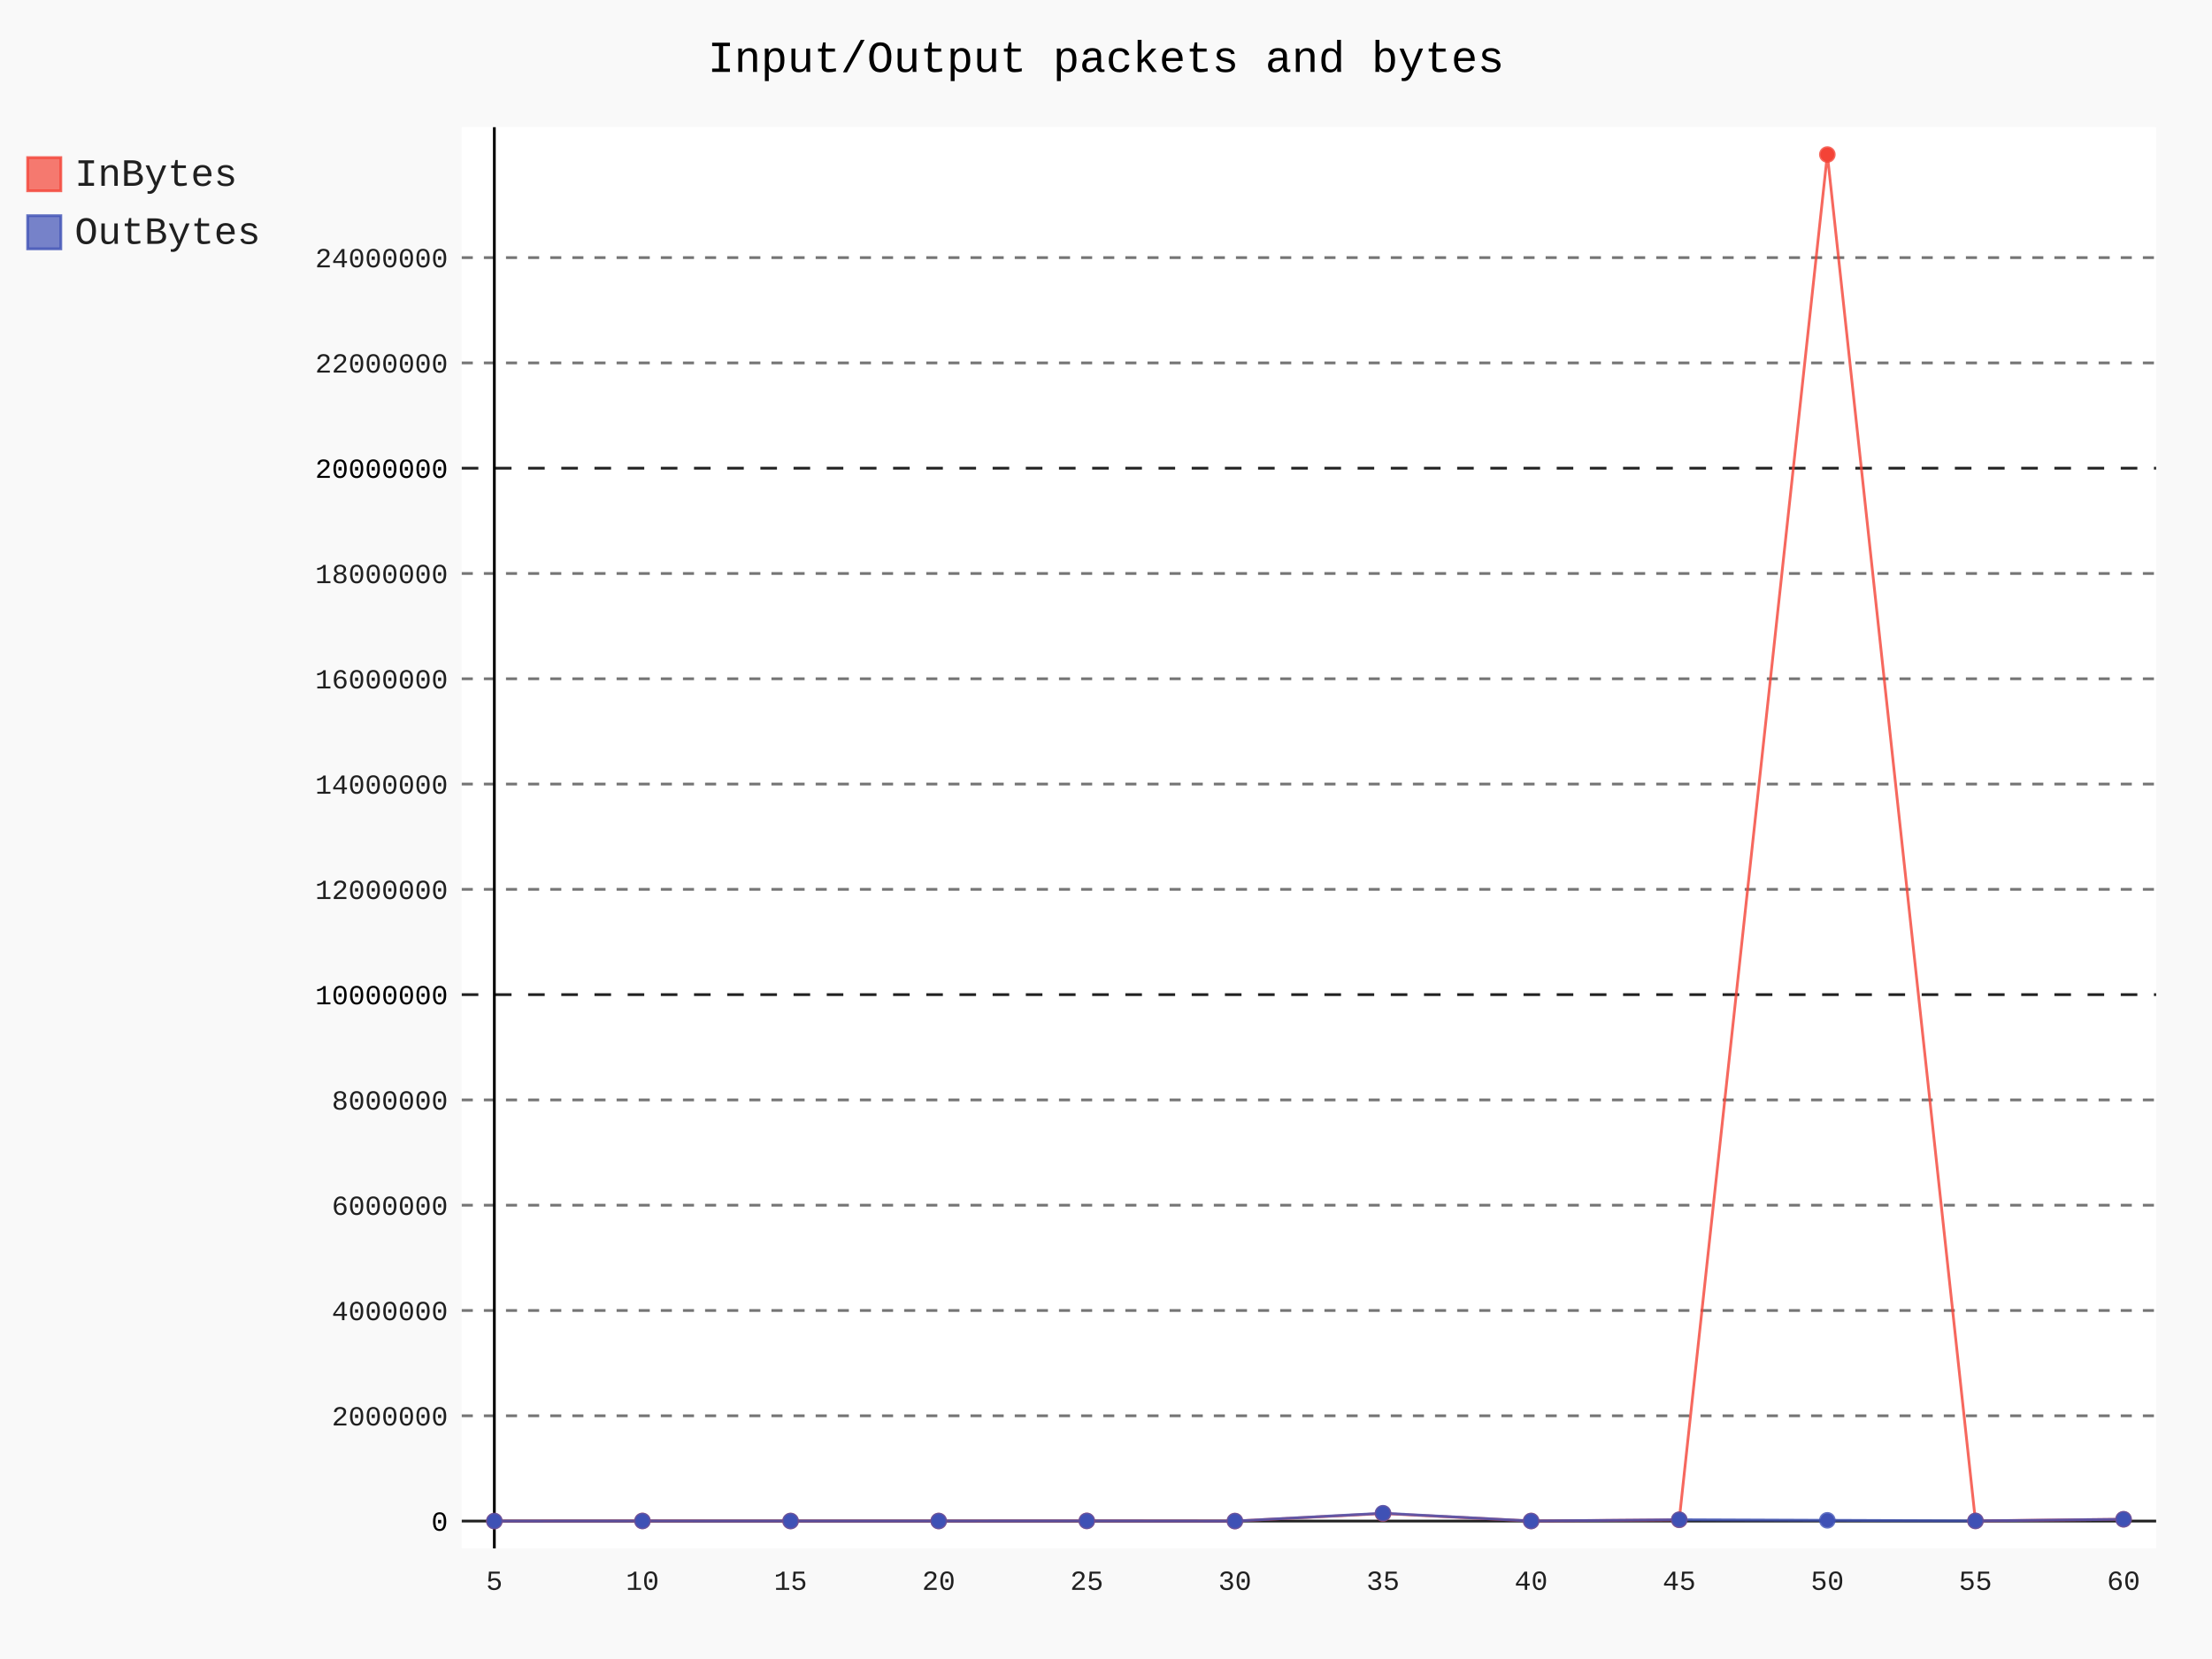
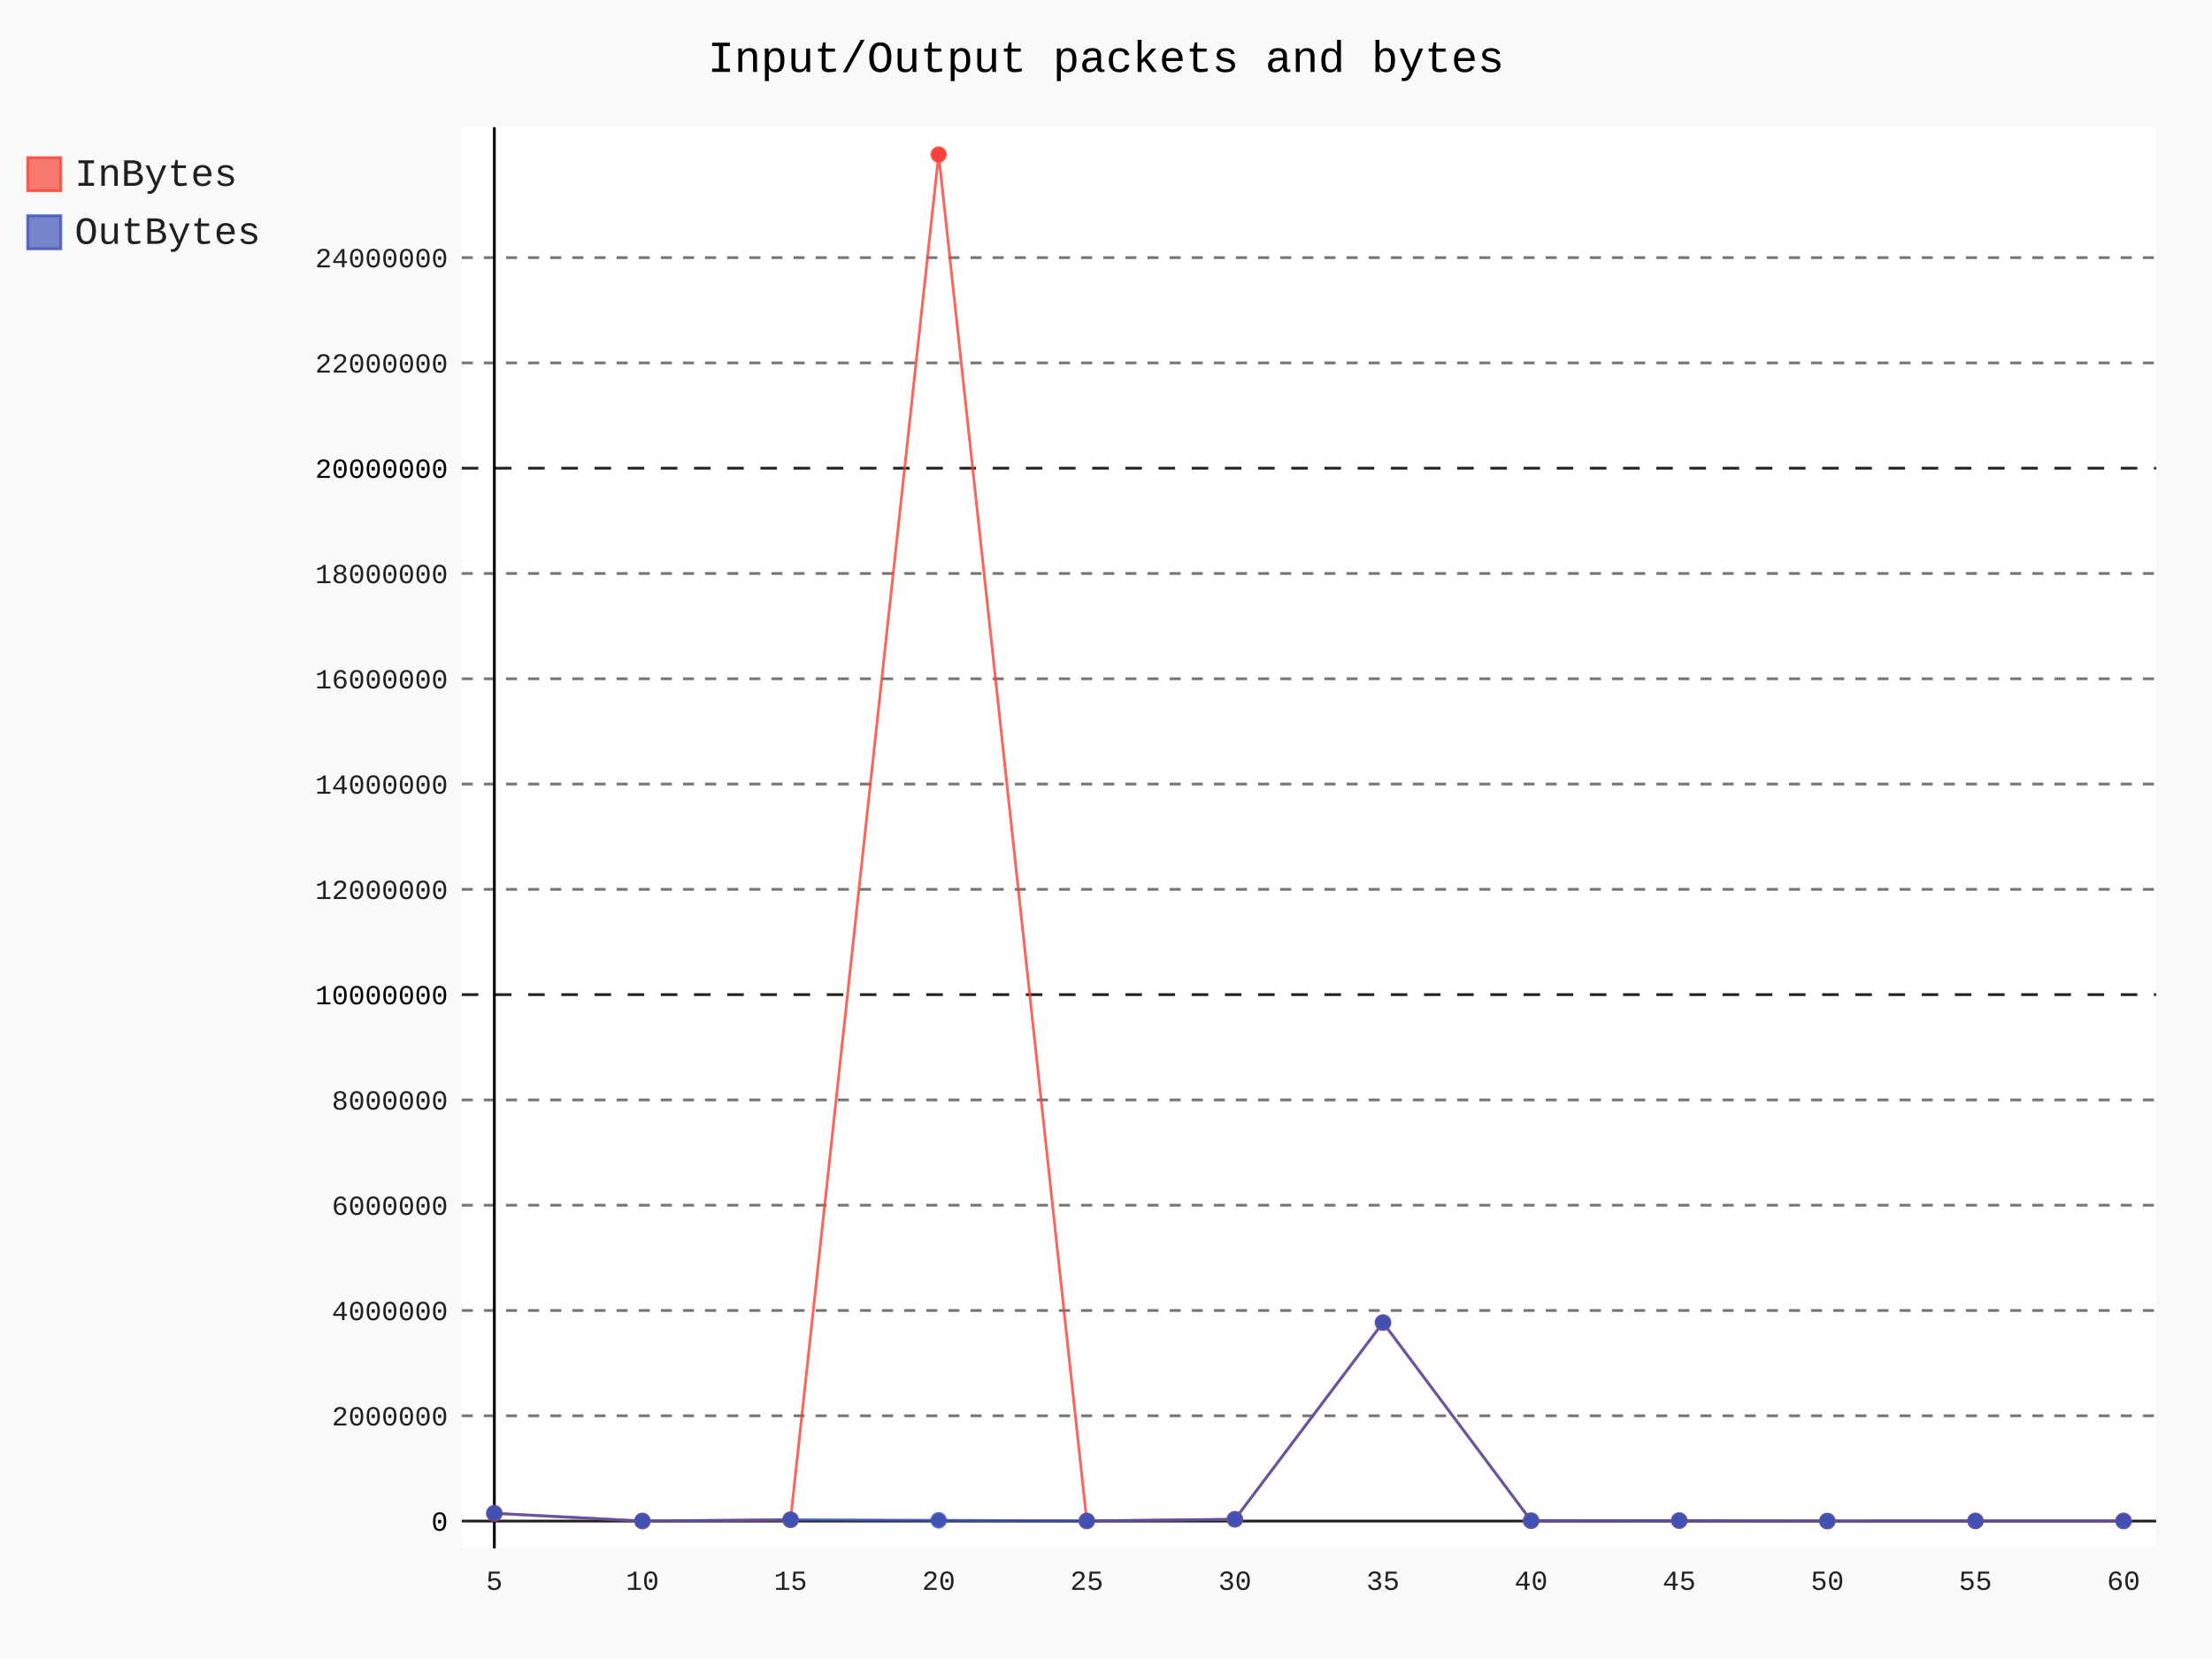
- <svg xmlns="http://www.w3.org/2000/svg" id="chart-8061e8d4-fedb-41bd-85c2-51b4335d5807" class="pygal-chart" viewBox="0 0 800 600">
+ <svg xmlns="http://www.w3.org/2000/svg" id="chart-a692102a-7726-47d8-b48b-e59e502d1e06" class="pygal-chart" viewBox="0 0 800 600">
  <defs>
-     <style type="text/css">#chart-8061e8d4-fedb-41bd-85c2-51b4335d5807{-webkit-user-select:none;-webkit-font-smoothing:antialiased;font-family:Consolas,"Liberation Mono",Menlo,Courier,monospace}#chart-8061e8d4-fedb-41bd-85c2-51b4335d5807 .title{font-family:Consolas,"Liberation Mono",Menlo,Courier,monospace;font-size:16px}#chart-8061e8d4-fedb-41bd-85c2-51b4335d5807 .legends .legend text{font-family:Consolas,"Liberation Mono",Menlo,Courier,monospace;font-size:14px}#chart-8061e8d4-fedb-41bd-85c2-51b4335d5807 .axis text{font-family:Consolas,"Liberation Mono",Menlo,Courier,monospace;font-size:10px}#chart-8061e8d4-fedb-41bd-85c2-51b4335d5807 .axis text.major{font-family:Consolas,"Liberation Mono",Menlo,Courier,monospace;font-size:10px}#chart-8061e8d4-fedb-41bd-85c2-51b4335d5807 .text-overlay text.value{font-family:Consolas,"Liberation Mono",Menlo,Courier,monospace;font-size:16px}#chart-8061e8d4-fedb-41bd-85c2-51b4335d5807 .text-overlay text.label{font-family:Consolas,"Liberation Mono",Menlo,Courier,monospace;font-size:10px}#chart-8061e8d4-fedb-41bd-85c2-51b4335d5807 .tooltip{font-family:Consolas,"Liberation Mono",Menlo,Courier,monospace;font-size:14px}#chart-8061e8d4-fedb-41bd-85c2-51b4335d5807 text.no_data{font-family:Consolas,"Liberation Mono",Menlo,Courier,monospace;font-size:64px}
- #chart-8061e8d4-fedb-41bd-85c2-51b4335d5807{background-color:rgba(249,249,249,1)}#chart-8061e8d4-fedb-41bd-85c2-51b4335d5807 path,#chart-8061e8d4-fedb-41bd-85c2-51b4335d5807 line,#chart-8061e8d4-fedb-41bd-85c2-51b4335d5807 rect,#chart-8061e8d4-fedb-41bd-85c2-51b4335d5807 circle{-webkit-transition:150ms;-moz-transition:150ms;transition:150ms}#chart-8061e8d4-fedb-41bd-85c2-51b4335d5807 .graph &gt; .background{fill:rgba(249,249,249,1)}#chart-8061e8d4-fedb-41bd-85c2-51b4335d5807 .plot &gt; .background{fill:rgba(255,255,255,1)}#chart-8061e8d4-fedb-41bd-85c2-51b4335d5807 .graph{fill:rgba(0,0,0,.87)}#chart-8061e8d4-fedb-41bd-85c2-51b4335d5807 text.no_data{fill:rgba(0,0,0,1)}#chart-8061e8d4-fedb-41bd-85c2-51b4335d5807 .title{fill:rgba(0,0,0,1)}#chart-8061e8d4-fedb-41bd-85c2-51b4335d5807 .legends .legend text{fill:rgba(0,0,0,.87)}#chart-8061e8d4-fedb-41bd-85c2-51b4335d5807 .legends .legend:hover text{fill:rgba(0,0,0,1)}#chart-8061e8d4-fedb-41bd-85c2-51b4335d5807 .axis .line{stroke:rgba(0,0,0,1)}#chart-8061e8d4-fedb-41bd-85c2-51b4335d5807 .axis .guide.line{stroke:rgba(0,0,0,.54)}#chart-8061e8d4-fedb-41bd-85c2-51b4335d5807 .axis .major.line{stroke:rgba(0,0,0,.87)}#chart-8061e8d4-fedb-41bd-85c2-51b4335d5807 .axis text.major{fill:rgba(0,0,0,1)}#chart-8061e8d4-fedb-41bd-85c2-51b4335d5807 .axis.y .guides:hover .guide.line,#chart-8061e8d4-fedb-41bd-85c2-51b4335d5807 .line-graph .axis.x .guides:hover .guide.line,#chart-8061e8d4-fedb-41bd-85c2-51b4335d5807 .stackedline-graph .axis.x .guides:hover .guide.line,#chart-8061e8d4-fedb-41bd-85c2-51b4335d5807 .xy-graph .axis.x .guides:hover .guide.line{stroke:rgba(0,0,0,1)}#chart-8061e8d4-fedb-41bd-85c2-51b4335d5807 .axis .guides:hover text{fill:rgba(0,0,0,1)}#chart-8061e8d4-fedb-41bd-85c2-51b4335d5807 .reactive{fill-opacity:.7;stroke-opacity:.8}#chart-8061e8d4-fedb-41bd-85c2-51b4335d5807 .ci{stroke:rgba(0,0,0,.87)}#chart-8061e8d4-fedb-41bd-85c2-51b4335d5807 .reactive.active,#chart-8061e8d4-fedb-41bd-85c2-51b4335d5807 .active .reactive{fill-opacity:.8;stroke-opacity:.9;stroke-width:4}#chart-8061e8d4-fedb-41bd-85c2-51b4335d5807 .ci .reactive.active{stroke-width:1.5}#chart-8061e8d4-fedb-41bd-85c2-51b4335d5807 .series text{fill:rgba(0,0,0,1)}#chart-8061e8d4-fedb-41bd-85c2-51b4335d5807 .tooltip rect{fill:rgba(255,255,255,1);stroke:rgba(0,0,0,1);-webkit-transition:opacity 150ms;-moz-transition:opacity 150ms;transition:opacity 150ms}#chart-8061e8d4-fedb-41bd-85c2-51b4335d5807 .tooltip .label{fill:rgba(0,0,0,.87)}#chart-8061e8d4-fedb-41bd-85c2-51b4335d5807 .tooltip .label{fill:rgba(0,0,0,.87)}#chart-8061e8d4-fedb-41bd-85c2-51b4335d5807 .tooltip .legend{font-size:.8em;fill:rgba(0,0,0,.54)}#chart-8061e8d4-fedb-41bd-85c2-51b4335d5807 .tooltip .x_label{font-size:.6em;fill:rgba(0,0,0,1)}#chart-8061e8d4-fedb-41bd-85c2-51b4335d5807 .tooltip .xlink{font-size:.5em;text-decoration:underline}#chart-8061e8d4-fedb-41bd-85c2-51b4335d5807 .tooltip .value{font-size:1.5em}#chart-8061e8d4-fedb-41bd-85c2-51b4335d5807 .bound{font-size:.5em}#chart-8061e8d4-fedb-41bd-85c2-51b4335d5807 .max-value{font-size:.75em;fill:rgba(0,0,0,.54)}#chart-8061e8d4-fedb-41bd-85c2-51b4335d5807 .map-element{fill:rgba(255,255,255,1);stroke:rgba(0,0,0,.54) !important}#chart-8061e8d4-fedb-41bd-85c2-51b4335d5807 .map-element .reactive{fill-opacity:inherit;stroke-opacity:inherit}#chart-8061e8d4-fedb-41bd-85c2-51b4335d5807 .color-0,#chart-8061e8d4-fedb-41bd-85c2-51b4335d5807 .color-0 a:visited{stroke:#F44336;fill:#F44336}#chart-8061e8d4-fedb-41bd-85c2-51b4335d5807 .color-1,#chart-8061e8d4-fedb-41bd-85c2-51b4335d5807 .color-1 a:visited{stroke:#3F51B5;fill:#3F51B5}#chart-8061e8d4-fedb-41bd-85c2-51b4335d5807 .text-overlay .color-0 text{fill:black}#chart-8061e8d4-fedb-41bd-85c2-51b4335d5807 .text-overlay .color-1 text{fill:black}
- #chart-8061e8d4-fedb-41bd-85c2-51b4335d5807 text.no_data{text-anchor:middle}#chart-8061e8d4-fedb-41bd-85c2-51b4335d5807 .guide.line{fill:none}#chart-8061e8d4-fedb-41bd-85c2-51b4335d5807 .centered{text-anchor:middle}#chart-8061e8d4-fedb-41bd-85c2-51b4335d5807 .title{text-anchor:middle}#chart-8061e8d4-fedb-41bd-85c2-51b4335d5807 .legends .legend text{fill-opacity:1}#chart-8061e8d4-fedb-41bd-85c2-51b4335d5807 .axis.x text{text-anchor:middle}#chart-8061e8d4-fedb-41bd-85c2-51b4335d5807 .axis.x:not(.web) text[transform]{text-anchor:start}#chart-8061e8d4-fedb-41bd-85c2-51b4335d5807 .axis.x:not(.web) text[transform].backwards{text-anchor:end}#chart-8061e8d4-fedb-41bd-85c2-51b4335d5807 .axis.y text{text-anchor:end}#chart-8061e8d4-fedb-41bd-85c2-51b4335d5807 .axis.y text[transform].backwards{text-anchor:start}#chart-8061e8d4-fedb-41bd-85c2-51b4335d5807 .axis.y2 text{text-anchor:start}#chart-8061e8d4-fedb-41bd-85c2-51b4335d5807 .axis.y2 text[transform].backwards{text-anchor:end}#chart-8061e8d4-fedb-41bd-85c2-51b4335d5807 .axis .guide.line{stroke-dasharray:4,4}#chart-8061e8d4-fedb-41bd-85c2-51b4335d5807 .axis .major.guide.line{stroke-dasharray:6,6}#chart-8061e8d4-fedb-41bd-85c2-51b4335d5807 .horizontal .axis.y .guide.line,#chart-8061e8d4-fedb-41bd-85c2-51b4335d5807 .horizontal .axis.y2 .guide.line,#chart-8061e8d4-fedb-41bd-85c2-51b4335d5807 .vertical .axis.x .guide.line{opacity:0}#chart-8061e8d4-fedb-41bd-85c2-51b4335d5807 .horizontal .axis.always_show .guide.line,#chart-8061e8d4-fedb-41bd-85c2-51b4335d5807 .vertical .axis.always_show .guide.line{opacity:1 !important}#chart-8061e8d4-fedb-41bd-85c2-51b4335d5807 .axis.y .guides:hover .guide.line,#chart-8061e8d4-fedb-41bd-85c2-51b4335d5807 .axis.y2 .guides:hover .guide.line,#chart-8061e8d4-fedb-41bd-85c2-51b4335d5807 .axis.x .guides:hover .guide.line{opacity:1}#chart-8061e8d4-fedb-41bd-85c2-51b4335d5807 .axis .guides:hover text{opacity:1}#chart-8061e8d4-fedb-41bd-85c2-51b4335d5807 .nofill{fill:none}#chart-8061e8d4-fedb-41bd-85c2-51b4335d5807 .subtle-fill{fill-opacity:.2}#chart-8061e8d4-fedb-41bd-85c2-51b4335d5807 .dot{stroke-width:1px;fill-opacity:1}#chart-8061e8d4-fedb-41bd-85c2-51b4335d5807 .dot.active{stroke-width:5px}#chart-8061e8d4-fedb-41bd-85c2-51b4335d5807 .dot.negative{fill:transparent}#chart-8061e8d4-fedb-41bd-85c2-51b4335d5807 text,#chart-8061e8d4-fedb-41bd-85c2-51b4335d5807 tspan{stroke:none !important}#chart-8061e8d4-fedb-41bd-85c2-51b4335d5807 .series text.active{opacity:1}#chart-8061e8d4-fedb-41bd-85c2-51b4335d5807 .tooltip rect{fill-opacity:.95;stroke-width:.5}#chart-8061e8d4-fedb-41bd-85c2-51b4335d5807 .tooltip text{fill-opacity:1}#chart-8061e8d4-fedb-41bd-85c2-51b4335d5807 .showable{visibility:hidden}#chart-8061e8d4-fedb-41bd-85c2-51b4335d5807 .showable.shown{visibility:visible}#chart-8061e8d4-fedb-41bd-85c2-51b4335d5807 .gauge-background{fill:rgba(229,229,229,1);stroke:none}#chart-8061e8d4-fedb-41bd-85c2-51b4335d5807 .bg-lines{stroke:rgba(249,249,249,1);stroke-width:2px}</style>
+     <style type="text/css">#chart-a692102a-7726-47d8-b48b-e59e502d1e06{-webkit-user-select:none;-webkit-font-smoothing:antialiased;font-family:Consolas,"Liberation Mono",Menlo,Courier,monospace}#chart-a692102a-7726-47d8-b48b-e59e502d1e06 .title{font-family:Consolas,"Liberation Mono",Menlo,Courier,monospace;font-size:16px}#chart-a692102a-7726-47d8-b48b-e59e502d1e06 .legends .legend text{font-family:Consolas,"Liberation Mono",Menlo,Courier,monospace;font-size:14px}#chart-a692102a-7726-47d8-b48b-e59e502d1e06 .axis text{font-family:Consolas,"Liberation Mono",Menlo,Courier,monospace;font-size:10px}#chart-a692102a-7726-47d8-b48b-e59e502d1e06 .axis text.major{font-family:Consolas,"Liberation Mono",Menlo,Courier,monospace;font-size:10px}#chart-a692102a-7726-47d8-b48b-e59e502d1e06 .text-overlay text.value{font-family:Consolas,"Liberation Mono",Menlo,Courier,monospace;font-size:16px}#chart-a692102a-7726-47d8-b48b-e59e502d1e06 .text-overlay text.label{font-family:Consolas,"Liberation Mono",Menlo,Courier,monospace;font-size:10px}#chart-a692102a-7726-47d8-b48b-e59e502d1e06 .tooltip{font-family:Consolas,"Liberation Mono",Menlo,Courier,monospace;font-size:14px}#chart-a692102a-7726-47d8-b48b-e59e502d1e06 text.no_data{font-family:Consolas,"Liberation Mono",Menlo,Courier,monospace;font-size:64px}
+ #chart-a692102a-7726-47d8-b48b-e59e502d1e06{background-color:rgba(249,249,249,1)}#chart-a692102a-7726-47d8-b48b-e59e502d1e06 path,#chart-a692102a-7726-47d8-b48b-e59e502d1e06 line,#chart-a692102a-7726-47d8-b48b-e59e502d1e06 rect,#chart-a692102a-7726-47d8-b48b-e59e502d1e06 circle{-webkit-transition:150ms;-moz-transition:150ms;transition:150ms}#chart-a692102a-7726-47d8-b48b-e59e502d1e06 .graph &gt; .background{fill:rgba(249,249,249,1)}#chart-a692102a-7726-47d8-b48b-e59e502d1e06 .plot &gt; .background{fill:rgba(255,255,255,1)}#chart-a692102a-7726-47d8-b48b-e59e502d1e06 .graph{fill:rgba(0,0,0,.87)}#chart-a692102a-7726-47d8-b48b-e59e502d1e06 text.no_data{fill:rgba(0,0,0,1)}#chart-a692102a-7726-47d8-b48b-e59e502d1e06 .title{fill:rgba(0,0,0,1)}#chart-a692102a-7726-47d8-b48b-e59e502d1e06 .legends .legend text{fill:rgba(0,0,0,.87)}#chart-a692102a-7726-47d8-b48b-e59e502d1e06 .legends .legend:hover text{fill:rgba(0,0,0,1)}#chart-a692102a-7726-47d8-b48b-e59e502d1e06 .axis .line{stroke:rgba(0,0,0,1)}#chart-a692102a-7726-47d8-b48b-e59e502d1e06 .axis .guide.line{stroke:rgba(0,0,0,.54)}#chart-a692102a-7726-47d8-b48b-e59e502d1e06 .axis .major.line{stroke:rgba(0,0,0,.87)}#chart-a692102a-7726-47d8-b48b-e59e502d1e06 .axis text.major{fill:rgba(0,0,0,1)}#chart-a692102a-7726-47d8-b48b-e59e502d1e06 .axis.y .guides:hover .guide.line,#chart-a692102a-7726-47d8-b48b-e59e502d1e06 .line-graph .axis.x .guides:hover .guide.line,#chart-a692102a-7726-47d8-b48b-e59e502d1e06 .stackedline-graph .axis.x .guides:hover .guide.line,#chart-a692102a-7726-47d8-b48b-e59e502d1e06 .xy-graph .axis.x .guides:hover .guide.line{stroke:rgba(0,0,0,1)}#chart-a692102a-7726-47d8-b48b-e59e502d1e06 .axis .guides:hover text{fill:rgba(0,0,0,1)}#chart-a692102a-7726-47d8-b48b-e59e502d1e06 .reactive{fill-opacity:.7;stroke-opacity:.8}#chart-a692102a-7726-47d8-b48b-e59e502d1e06 .ci{stroke:rgba(0,0,0,.87)}#chart-a692102a-7726-47d8-b48b-e59e502d1e06 .reactive.active,#chart-a692102a-7726-47d8-b48b-e59e502d1e06 .active .reactive{fill-opacity:.8;stroke-opacity:.9;stroke-width:4}#chart-a692102a-7726-47d8-b48b-e59e502d1e06 .ci .reactive.active{stroke-width:1.5}#chart-a692102a-7726-47d8-b48b-e59e502d1e06 .series text{fill:rgba(0,0,0,1)}#chart-a692102a-7726-47d8-b48b-e59e502d1e06 .tooltip rect{fill:rgba(255,255,255,1);stroke:rgba(0,0,0,1);-webkit-transition:opacity 150ms;-moz-transition:opacity 150ms;transition:opacity 150ms}#chart-a692102a-7726-47d8-b48b-e59e502d1e06 .tooltip .label{fill:rgba(0,0,0,.87)}#chart-a692102a-7726-47d8-b48b-e59e502d1e06 .tooltip .label{fill:rgba(0,0,0,.87)}#chart-a692102a-7726-47d8-b48b-e59e502d1e06 .tooltip .legend{font-size:.8em;fill:rgba(0,0,0,.54)}#chart-a692102a-7726-47d8-b48b-e59e502d1e06 .tooltip .x_label{font-size:.6em;fill:rgba(0,0,0,1)}#chart-a692102a-7726-47d8-b48b-e59e502d1e06 .tooltip .xlink{font-size:.5em;text-decoration:underline}#chart-a692102a-7726-47d8-b48b-e59e502d1e06 .tooltip .value{font-size:1.5em}#chart-a692102a-7726-47d8-b48b-e59e502d1e06 .bound{font-size:.5em}#chart-a692102a-7726-47d8-b48b-e59e502d1e06 .max-value{font-size:.75em;fill:rgba(0,0,0,.54)}#chart-a692102a-7726-47d8-b48b-e59e502d1e06 .map-element{fill:rgba(255,255,255,1);stroke:rgba(0,0,0,.54) !important}#chart-a692102a-7726-47d8-b48b-e59e502d1e06 .map-element .reactive{fill-opacity:inherit;stroke-opacity:inherit}#chart-a692102a-7726-47d8-b48b-e59e502d1e06 .color-0,#chart-a692102a-7726-47d8-b48b-e59e502d1e06 .color-0 a:visited{stroke:#F44336;fill:#F44336}#chart-a692102a-7726-47d8-b48b-e59e502d1e06 .color-1,#chart-a692102a-7726-47d8-b48b-e59e502d1e06 .color-1 a:visited{stroke:#3F51B5;fill:#3F51B5}#chart-a692102a-7726-47d8-b48b-e59e502d1e06 .text-overlay .color-0 text{fill:black}#chart-a692102a-7726-47d8-b48b-e59e502d1e06 .text-overlay .color-1 text{fill:black}
+ #chart-a692102a-7726-47d8-b48b-e59e502d1e06 text.no_data{text-anchor:middle}#chart-a692102a-7726-47d8-b48b-e59e502d1e06 .guide.line{fill:none}#chart-a692102a-7726-47d8-b48b-e59e502d1e06 .centered{text-anchor:middle}#chart-a692102a-7726-47d8-b48b-e59e502d1e06 .title{text-anchor:middle}#chart-a692102a-7726-47d8-b48b-e59e502d1e06 .legends .legend text{fill-opacity:1}#chart-a692102a-7726-47d8-b48b-e59e502d1e06 .axis.x text{text-anchor:middle}#chart-a692102a-7726-47d8-b48b-e59e502d1e06 .axis.x:not(.web) text[transform]{text-anchor:start}#chart-a692102a-7726-47d8-b48b-e59e502d1e06 .axis.x:not(.web) text[transform].backwards{text-anchor:end}#chart-a692102a-7726-47d8-b48b-e59e502d1e06 .axis.y text{text-anchor:end}#chart-a692102a-7726-47d8-b48b-e59e502d1e06 .axis.y text[transform].backwards{text-anchor:start}#chart-a692102a-7726-47d8-b48b-e59e502d1e06 .axis.y2 text{text-anchor:start}#chart-a692102a-7726-47d8-b48b-e59e502d1e06 .axis.y2 text[transform].backwards{text-anchor:end}#chart-a692102a-7726-47d8-b48b-e59e502d1e06 .axis .guide.line{stroke-dasharray:4,4}#chart-a692102a-7726-47d8-b48b-e59e502d1e06 .axis .major.guide.line{stroke-dasharray:6,6}#chart-a692102a-7726-47d8-b48b-e59e502d1e06 .horizontal .axis.y .guide.line,#chart-a692102a-7726-47d8-b48b-e59e502d1e06 .horizontal .axis.y2 .guide.line,#chart-a692102a-7726-47d8-b48b-e59e502d1e06 .vertical .axis.x .guide.line{opacity:0}#chart-a692102a-7726-47d8-b48b-e59e502d1e06 .horizontal .axis.always_show .guide.line,#chart-a692102a-7726-47d8-b48b-e59e502d1e06 .vertical .axis.always_show .guide.line{opacity:1 !important}#chart-a692102a-7726-47d8-b48b-e59e502d1e06 .axis.y .guides:hover .guide.line,#chart-a692102a-7726-47d8-b48b-e59e502d1e06 .axis.y2 .guides:hover .guide.line,#chart-a692102a-7726-47d8-b48b-e59e502d1e06 .axis.x .guides:hover .guide.line{opacity:1}#chart-a692102a-7726-47d8-b48b-e59e502d1e06 .axis .guides:hover text{opacity:1}#chart-a692102a-7726-47d8-b48b-e59e502d1e06 .nofill{fill:none}#chart-a692102a-7726-47d8-b48b-e59e502d1e06 .subtle-fill{fill-opacity:.2}#chart-a692102a-7726-47d8-b48b-e59e502d1e06 .dot{stroke-width:1px;fill-opacity:1}#chart-a692102a-7726-47d8-b48b-e59e502d1e06 .dot.active{stroke-width:5px}#chart-a692102a-7726-47d8-b48b-e59e502d1e06 .dot.negative{fill:transparent}#chart-a692102a-7726-47d8-b48b-e59e502d1e06 text,#chart-a692102a-7726-47d8-b48b-e59e502d1e06 tspan{stroke:none !important}#chart-a692102a-7726-47d8-b48b-e59e502d1e06 .series text.active{opacity:1}#chart-a692102a-7726-47d8-b48b-e59e502d1e06 .tooltip rect{fill-opacity:.95;stroke-width:.5}#chart-a692102a-7726-47d8-b48b-e59e502d1e06 .tooltip text{fill-opacity:1}#chart-a692102a-7726-47d8-b48b-e59e502d1e06 .showable{visibility:hidden}#chart-a692102a-7726-47d8-b48b-e59e502d1e06 .showable.shown{visibility:visible}#chart-a692102a-7726-47d8-b48b-e59e502d1e06 .gauge-background{fill:rgba(229,229,229,1);stroke:none}#chart-a692102a-7726-47d8-b48b-e59e502d1e06 .bg-lines{stroke:rgba(249,249,249,1);stroke-width:2px}</style>
  </defs>
  <g class="graph line-graph vertical">
    <rect class="background" height="600" width="800" x="0" y="0" />
    <g class="plot" transform="translate(167, 46)">
      <rect class="background" height="514" width="612.8" x="0" y="0" />
      <g class="axis y">
        <g class="guides">
          <path class="axis major line" d="M0 504.115 h612.8" />
          <text class="major" x="-5" y="507.615">0</text>
        </g>
        <g class="guides">
          <path class="guide line" d="M0 466.037 h612.8" />
          <text class="" x="-5" y="469.537">2000000</text>
        </g>
        <g class="guides">
          <path class="guide line" d="M0 427.958 h612.8" />
          <text class="" x="-5" y="431.458">4000000</text>
        </g>
        <g class="guides">
          <path class="guide line" d="M0 389.88 h612.8" />
          <text class="" x="-5" y="393.38">6000000</text>
        </g>
        <g class="guides">
          <path class="guide line" d="M0 351.801 h612.8" />
          <text class="" x="-5" y="355.301">8000000</text>
        </g>
        <g class="guides">
          <path class="major guide line" d="M0 313.722 h612.8" />
          <text class="major" x="-5" y="317.222">10000000</text>
        </g>
        <g class="guides">
          <path class="guide line" d="M0 275.644 h612.8" />
          <text class="" x="-5" y="279.144">12000000</text>
        </g>
        <g class="guides">
          <path class="guide line" d="M0 237.565 h612.8" />
          <text class="" x="-5" y="241.065">14000000</text>
        </g>
        <g class="guides">
          <path class="guide line" d="M0 199.487 h612.8" />
          <text class="" x="-5" y="202.987">16000000</text>
        </g>
        <g class="guides">
          <path class="guide line" d="M0 161.408 h612.8" />
          <text class="" x="-5" y="164.908">18000000</text>
        </g>
        <g class="guides">
          <path class="major guide line" d="M0 123.329 h612.8" />
          <text class="major" x="-5" y="126.829">20000000</text>
        </g>
        <g class="guides">
          <path class="guide line" d="M0 85.251 h612.8" />
          <text class="" x="-5" y="88.751">22000000</text>
        </g>
        <g class="guides">
          <path class="guide line" d="M0 47.172 h612.8" />
          <text class="" x="-5" y="50.672">24000000</text>
        </g>
      </g>
      <g class="axis x">
        <g class="guides">
          <path class="line" d="M11.785 0 v514" />
          <text class="" x="11.785" y="529.0">5</text>
        </g>
        <g class="guides">
          <path class="guide line" d="M65.351 0 v514" />
          <text class="" x="65.351" y="529.0">10</text>
        </g>
        <g class="guides">
          <path class="guide line" d="M118.917 0 v514" />
          <text class="" x="118.917" y="529.0">15</text>
        </g>
        <g class="guides">
          <path class="guide line" d="M172.484 0 v514" />
          <text class="" x="172.484" y="529.0">20</text>
        </g>
        <g class="guides">
          <path class="guide line" d="M226.05 0 v514" />
          <text class="" x="226.05" y="529.0">25</text>
        </g>
        <g class="guides">
          <path class="guide line" d="M279.617 0 v514" />
          <text class="" x="279.617" y="529.0">30</text>
        </g>
        <g class="guides">
          <path class="guide line" d="M333.183 0 v514" />
          <text class="" x="333.183" y="529.0">35</text>
        </g>
        <g class="guides">
          <path class="guide line" d="M386.75 0 v514" />
          <text class="" x="386.75" y="529.0">40</text>
        </g>
        <g class="guides">
          <path class="guide line" d="M440.316 0 v514" />
          <text class="" x="440.316" y="529.0">45</text>
        </g>
        <g class="guides">
          <path class="guide line" d="M493.883 0 v514" />
          <text class="" x="493.883" y="529.0">50</text>
        </g>
        <g class="guides">
          <path class="guide line" d="M547.449 0 v514" />
          <text class="" x="547.449" y="529.0">55</text>
        </g>
        <g class="guides">
          <path class="guide line" d="M601.015 0 v514" />
          <text class="" x="601.015" y="529.0">60</text>
        </g>
      </g>
      <g class="series serie-0 color-0">
-         <path class="line reactive nofill" d="M11.785 504.115 L65.351 504.068 118.917 504.094 172.484 504.093 226.05 504.054 279.617 504.115 333.183 501.384 386.75 504.09 440.316 503.67 493.883 9.885 547.449 504.058 601.015 503.461" />
+         <path class="line reactive nofill" d="M11.785 501.384 L65.351 504.09 118.917 503.67 172.484 9.885 226.05 504.058 279.617 503.461 333.183 432.328 386.75 503.986 440.316 503.939 493.883 504.115 547.449 504.064 601.015 504.079" />
      </g>
      <g class="series serie-1 color-1">
-         <path class="line reactive nofill" d="M11.785 504.115 L65.351 504.078 118.917 504.089 172.484 504.09 226.05 504.056 279.617 504.115 333.183 501.27 386.75 504.09 440.316 503.622 493.883 503.84 547.449 504.058 601.015 503.461" />
+         <path class="line reactive nofill" d="M11.785 501.27 L65.351 504.09 118.917 503.622 172.484 503.84 226.05 504.058 279.617 503.461 333.183 432.328 386.75 503.986 440.316 503.939 493.883 504.115 547.449 504.064 601.015 504.079" />
      </g>
    </g>
    <g class="titles">
      <text class="title plot_title" x="400.0" y="26">Input/Output packets and bytes</text>
    </g>
    <g class="plot overlay" transform="translate(167, 46)">
      <g class="series serie-0 color-0">
        <g class="dots">
-           <circle class="dot reactive tooltip-trigger" cx="11.785" cy="504.115" r="2.5" />
-         </g>
-         <g class="dots">
-           <circle class="dot reactive tooltip-trigger" cx="65.351" cy="504.068" r="2.5" />
-         </g>
-         <g class="dots">
-           <circle class="dot reactive tooltip-trigger" cx="118.917" cy="504.094" r="2.5" />
-         </g>
-         <g class="dots">
-           <circle class="dot reactive tooltip-trigger" cx="172.484" cy="504.093" r="2.5" />
-         </g>
-         <g class="dots">
-           <circle class="dot reactive tooltip-trigger" cx="226.05" cy="504.054" r="2.5" />
-         </g>
-         <g class="dots">
-           <circle class="dot reactive tooltip-trigger" cx="279.617" cy="504.115" r="2.5" />
-         </g>
-         <g class="dots">
-           <circle class="dot reactive tooltip-trigger" cx="333.183" cy="501.384" r="2.5" />
-         </g>
-         <g class="dots">
-           <circle class="dot reactive tooltip-trigger" cx="386.75" cy="504.09" r="2.5" />
-         </g>
-         <g class="dots">
-           <circle class="dot reactive tooltip-trigger" cx="440.316" cy="503.67" r="2.5" />
-         </g>
-         <g class="dots">
-           <circle class="dot reactive tooltip-trigger" cx="493.883" cy="9.885" r="2.5" />
-         </g>
-         <g class="dots">
-           <circle class="dot reactive tooltip-trigger" cx="547.449" cy="504.058" r="2.5" />
-         </g>
-         <g class="dots">
-           <circle class="dot reactive tooltip-trigger" cx="601.015" cy="503.461" r="2.5" />
+           <circle class="dot reactive tooltip-trigger" cx="11.785" cy="501.384" r="2.5" />
+         </g>
+         <g class="dots">
+           <circle class="dot reactive tooltip-trigger" cx="65.351" cy="504.09" r="2.5" />
+         </g>
+         <g class="dots">
+           <circle class="dot reactive tooltip-trigger" cx="118.917" cy="503.67" r="2.5" />
+         </g>
+         <g class="dots">
+           <circle class="dot reactive tooltip-trigger" cx="172.484" cy="9.885" r="2.5" />
+         </g>
+         <g class="dots">
+           <circle class="dot reactive tooltip-trigger" cx="226.05" cy="504.058" r="2.5" />
+         </g>
+         <g class="dots">
+           <circle class="dot reactive tooltip-trigger" cx="279.617" cy="503.461" r="2.5" />
+         </g>
+         <g class="dots">
+           <circle class="dot reactive tooltip-trigger" cx="333.183" cy="432.328" r="2.5" />
+         </g>
+         <g class="dots">
+           <circle class="dot reactive tooltip-trigger" cx="386.75" cy="503.986" r="2.5" />
+         </g>
+         <g class="dots">
+           <circle class="dot reactive tooltip-trigger" cx="440.316" cy="503.939" r="2.5" />
+         </g>
+         <g class="dots">
+           <circle class="dot reactive tooltip-trigger" cx="493.883" cy="504.115" r="2.5" />
+         </g>
+         <g class="dots">
+           <circle class="dot reactive tooltip-trigger" cx="547.449" cy="504.064" r="2.5" />
+         </g>
+         <g class="dots">
+           <circle class="dot reactive tooltip-trigger" cx="601.015" cy="504.079" r="2.5" />
        </g>
      </g>
      <g class="series serie-1 color-1">
        <g class="dots">
-           <circle class="dot reactive tooltip-trigger" cx="11.785" cy="504.115" r="2.5" />
-         </g>
-         <g class="dots">
-           <circle class="dot reactive tooltip-trigger" cx="65.351" cy="504.078" r="2.5" />
-         </g>
-         <g class="dots">
-           <circle class="dot reactive tooltip-trigger" cx="118.917" cy="504.089" r="2.5" />
-         </g>
-         <g class="dots">
-           <circle class="dot reactive tooltip-trigger" cx="172.484" cy="504.09" r="2.5" />
-         </g>
-         <g class="dots">
-           <circle class="dot reactive tooltip-trigger" cx="226.05" cy="504.056" r="2.5" />
-         </g>
-         <g class="dots">
-           <circle class="dot reactive tooltip-trigger" cx="279.617" cy="504.115" r="2.5" />
-         </g>
-         <g class="dots">
-           <circle class="dot reactive tooltip-trigger" cx="333.183" cy="501.27" r="2.5" />
-         </g>
-         <g class="dots">
-           <circle class="dot reactive tooltip-trigger" cx="386.75" cy="504.09" r="2.5" />
-         </g>
-         <g class="dots">
-           <circle class="dot reactive tooltip-trigger" cx="440.316" cy="503.622" r="2.5" />
-         </g>
-         <g class="dots">
-           <circle class="dot reactive tooltip-trigger" cx="493.883" cy="503.84" r="2.5" />
-         </g>
-         <g class="dots">
-           <circle class="dot reactive tooltip-trigger" cx="547.449" cy="504.058" r="2.5" />
-         </g>
-         <g class="dots">
-           <circle class="dot reactive tooltip-trigger" cx="601.015" cy="503.461" r="2.5" />
+           <circle class="dot reactive tooltip-trigger" cx="11.785" cy="501.27" r="2.5" />
+         </g>
+         <g class="dots">
+           <circle class="dot reactive tooltip-trigger" cx="65.351" cy="504.09" r="2.5" />
+         </g>
+         <g class="dots">
+           <circle class="dot reactive tooltip-trigger" cx="118.917" cy="503.622" r="2.5" />
+         </g>
+         <g class="dots">
+           <circle class="dot reactive tooltip-trigger" cx="172.484" cy="503.84" r="2.5" />
+         </g>
+         <g class="dots">
+           <circle class="dot reactive tooltip-trigger" cx="226.05" cy="504.058" r="2.5" />
+         </g>
+         <g class="dots">
+           <circle class="dot reactive tooltip-trigger" cx="279.617" cy="503.461" r="2.5" />
+         </g>
+         <g class="dots">
+           <circle class="dot reactive tooltip-trigger" cx="333.183" cy="432.328" r="2.5" />
+         </g>
+         <g class="dots">
+           <circle class="dot reactive tooltip-trigger" cx="386.75" cy="503.986" r="2.5" />
+         </g>
+         <g class="dots">
+           <circle class="dot reactive tooltip-trigger" cx="440.316" cy="503.939" r="2.5" />
+         </g>
+         <g class="dots">
+           <circle class="dot reactive tooltip-trigger" cx="493.883" cy="504.115" r="2.5" />
+         </g>
+         <g class="dots">
+           <circle class="dot reactive tooltip-trigger" cx="547.449" cy="504.064" r="2.5" />
+         </g>
+         <g class="dots">
+           <circle class="dot reactive tooltip-trigger" cx="601.015" cy="504.079" r="2.5" />
        </g>
      </g>
    </g>
    <g class="plot text-overlay" transform="translate(167, 46)">
      <g class="series serie-0 color-0" />
      <g class="series serie-1 color-1" />
    </g>
    <g class="plot tooltip-overlay" transform="translate(167, 46)">
      <g class="tooltip" style="opacity: 0" transform="translate(0 0)">
        <rect class="tooltip-box" height="0" rx="0" ry="0" width="0" />
        <g class="text" />
      </g>
    </g>
    <g class="legends" transform="translate(10, 56)">
      <g class="legend reactive activate-serie" id="activate-serie-0">
        <rect class="color-0 reactive" height="12" width="12" x="0.0" y="1.0" />
        <text x="17.0" y="11.2">InBytes</text>
      </g>
      <g class="legend reactive activate-serie" id="activate-serie-1">
        <rect class="color-1 reactive" height="12" width="12" x="0.0" y="22.0" />
        <text x="17.0" y="32.2">OutBytes</text>
      </g>
    </g>
    <g class="legends" transform="translate(790, 56)" />
  </g>
</svg>
